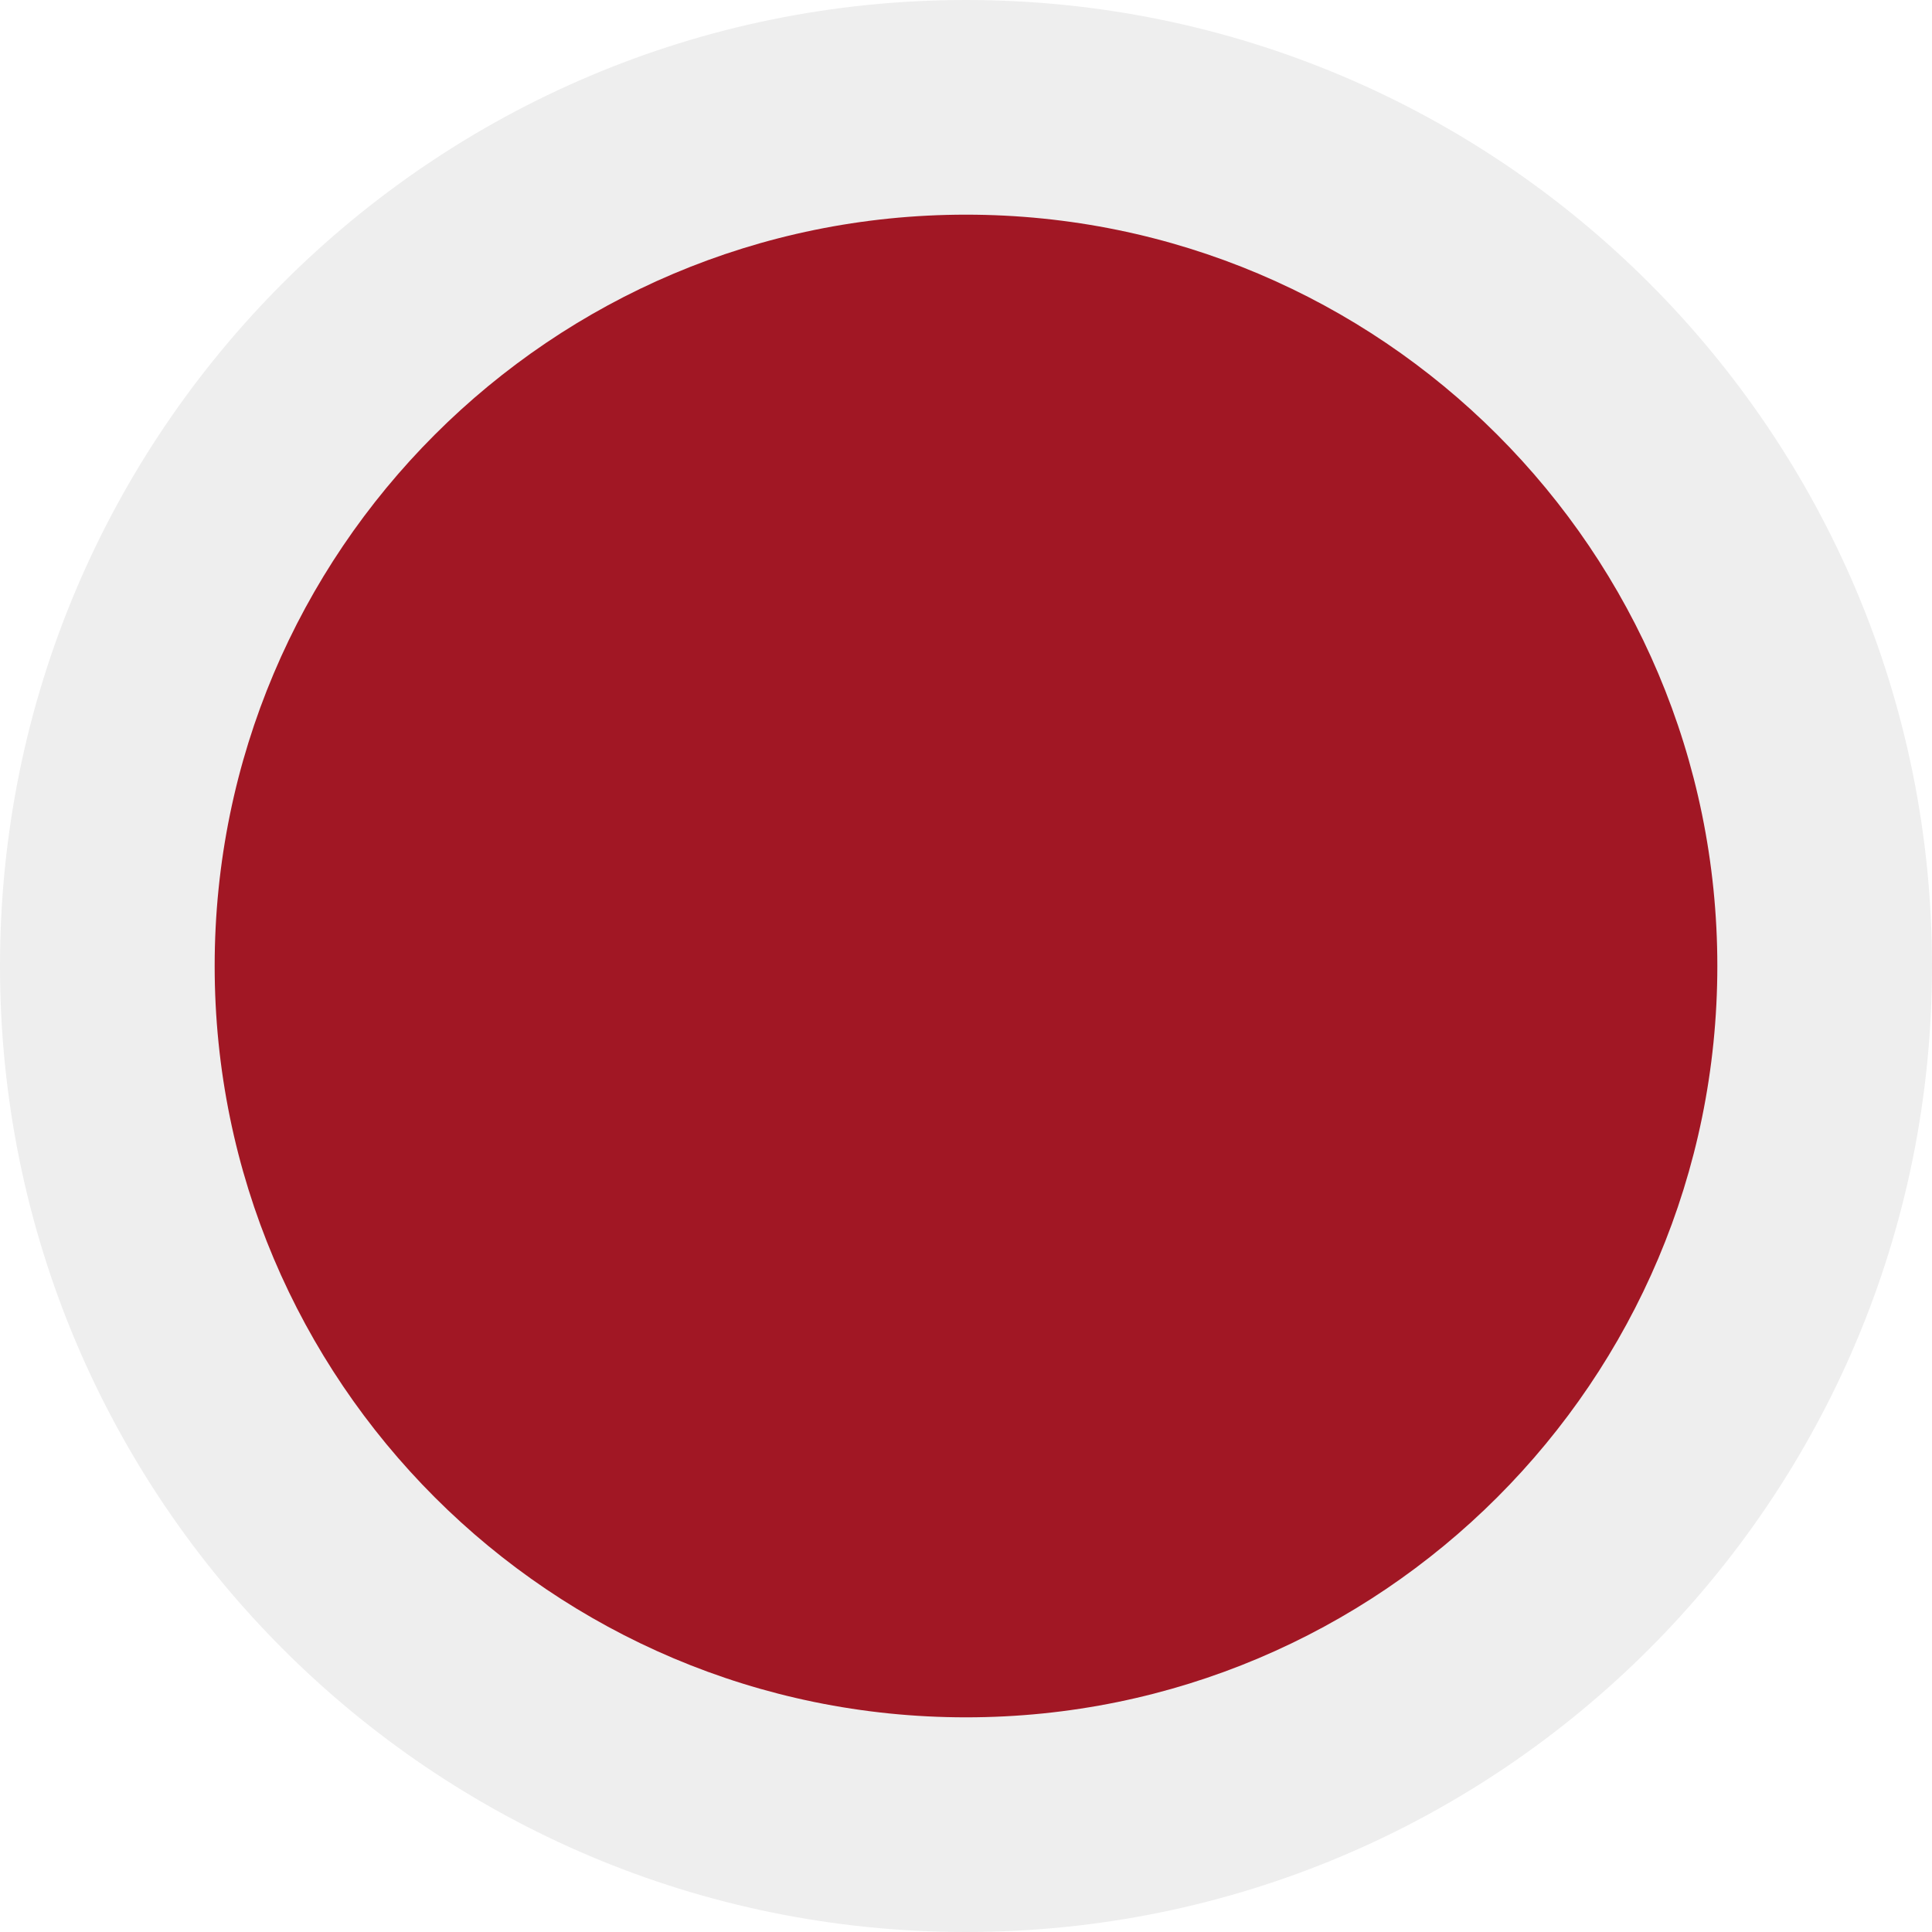
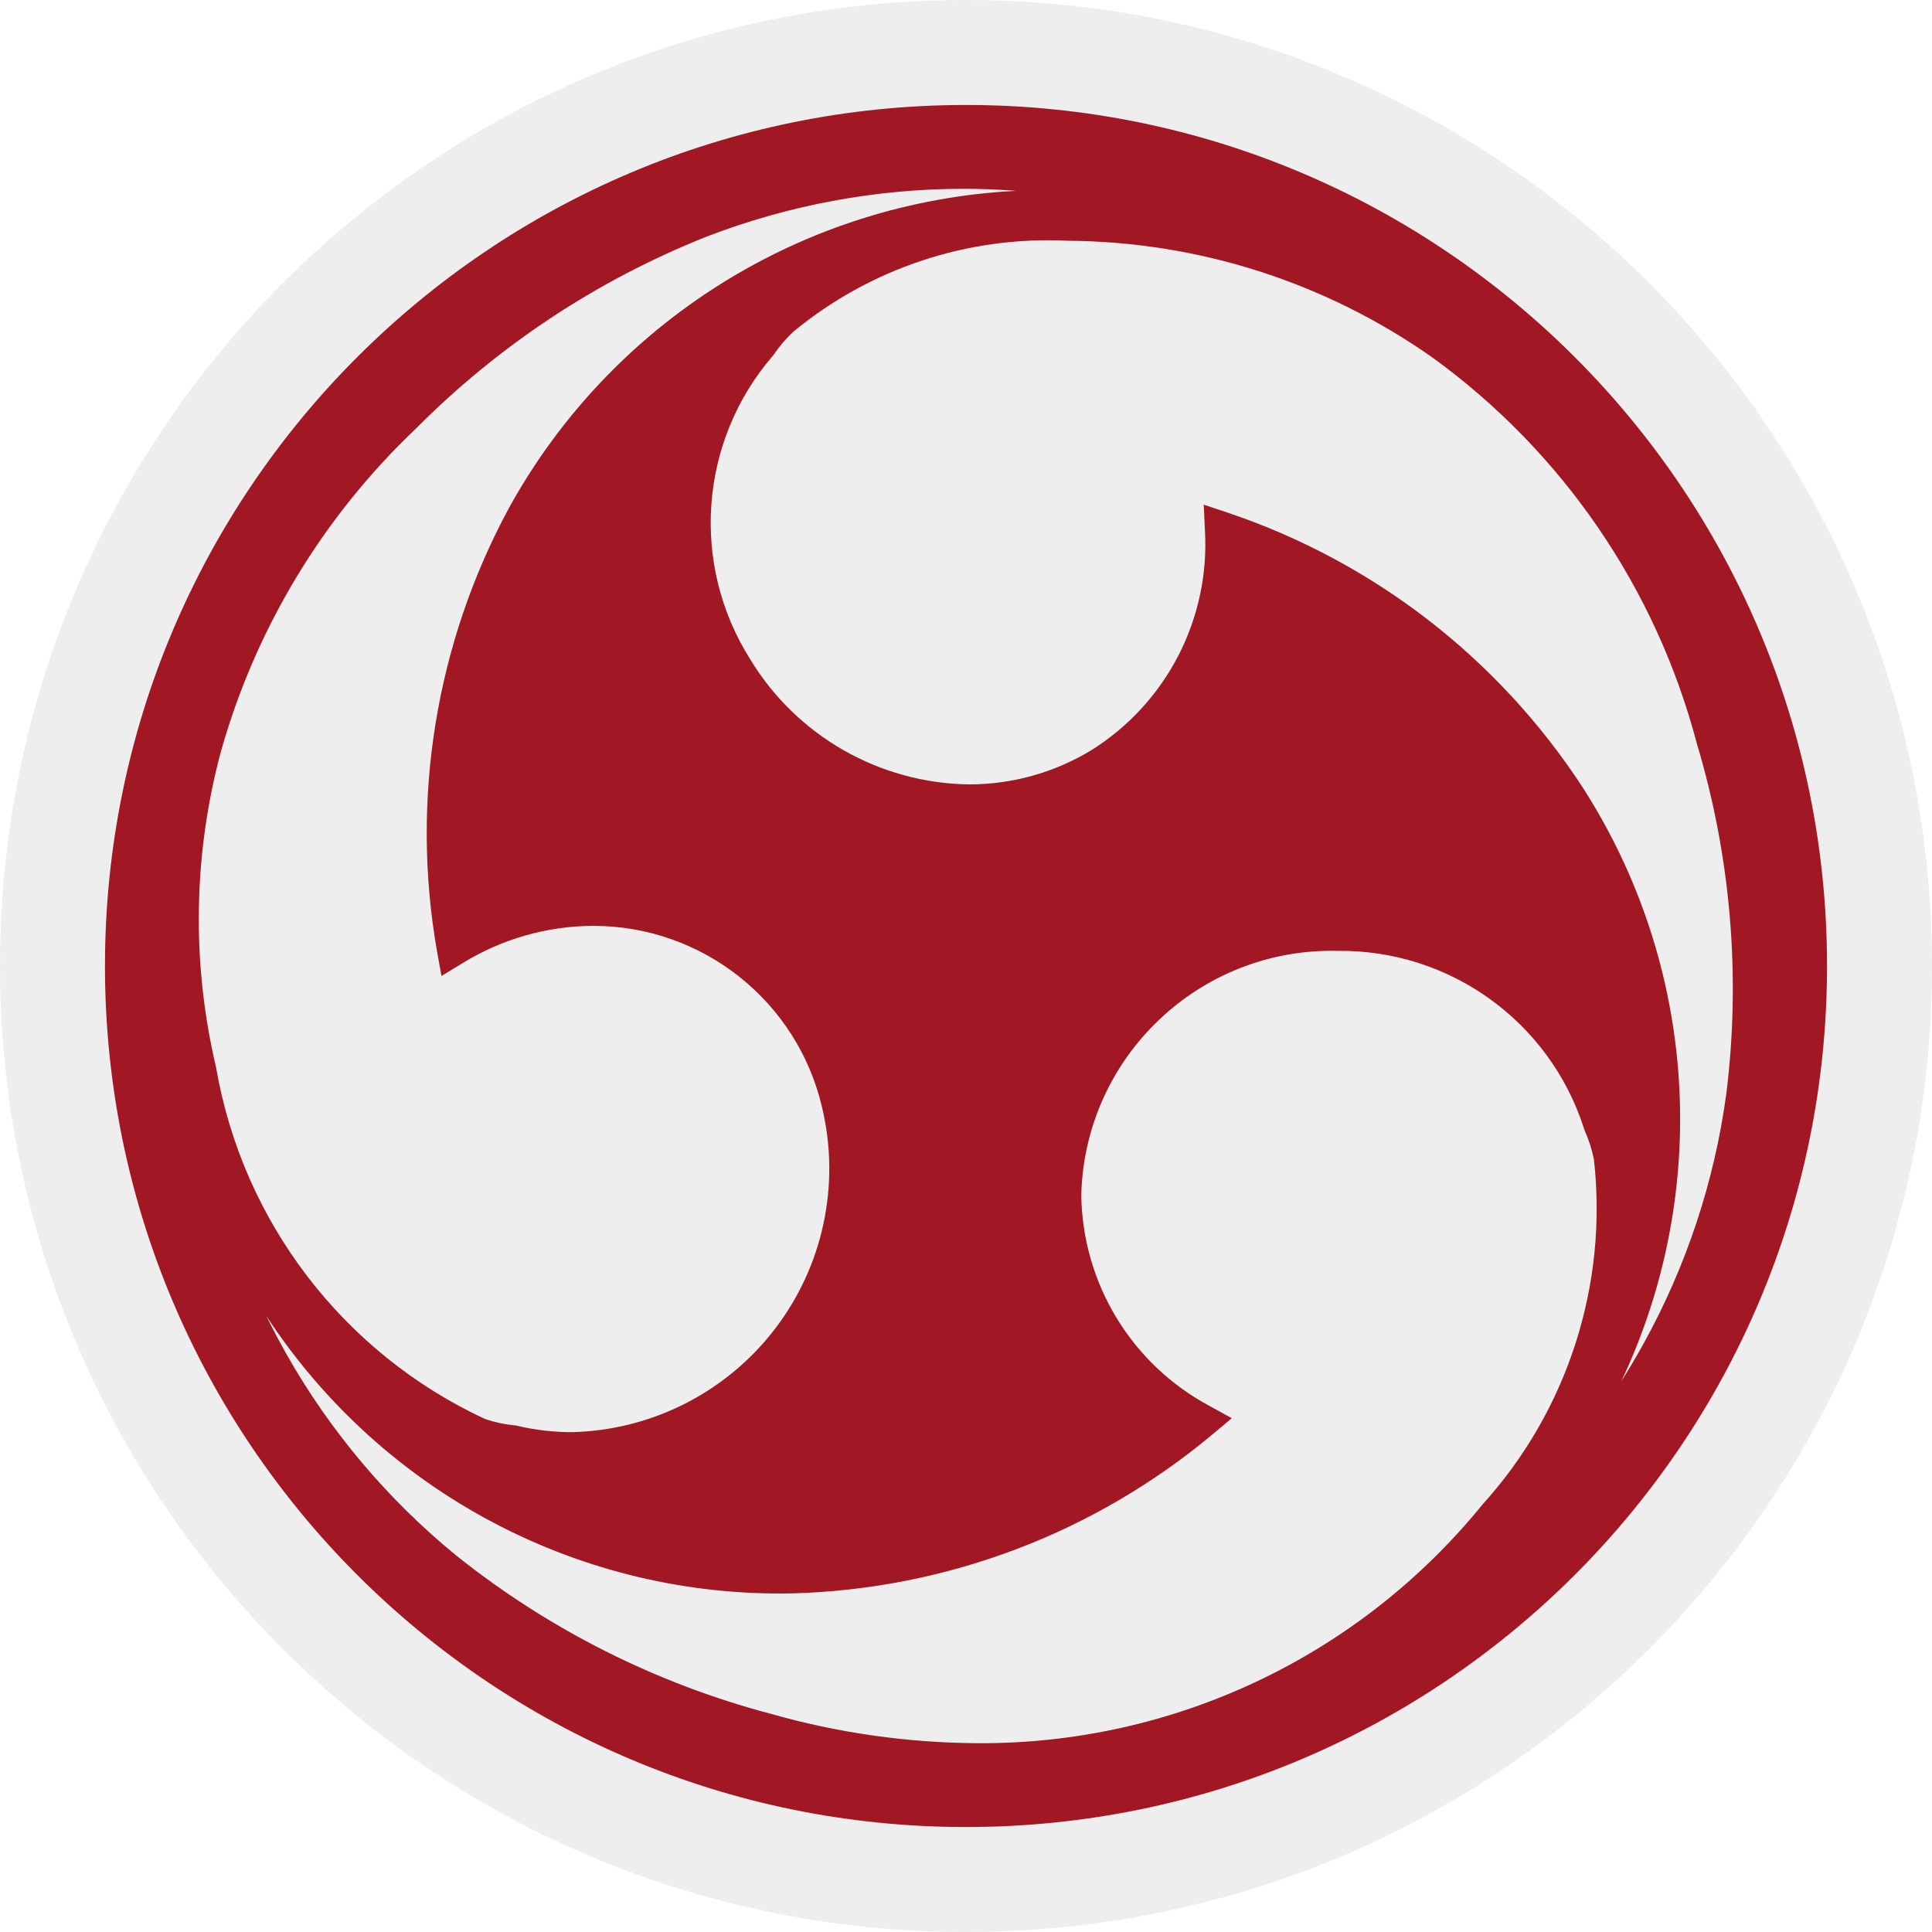
- <svg xmlns="http://www.w3.org/2000/svg" width="18" height="18" viewBox="0 0 18 18">
+ <svg xmlns="http://www.w3.org/2000/svg" id="Layer_1" data-name="Layer 1" width="18" height="18" viewBox="0 0 18 18">
  <defs>
    <style>
      .cls-1 {
        fill: #eee;
      }

      .cls-2 {
        fill: #a11724;
      }
    </style>
  </defs>
-   <circle class="cls-1" cx="9" cy="9" r="9" />
-   <circle class="cls-2" cx="9" cy="9" r="7" />
+   <g>
+     <circle class="cls-1" cx="9" cy="9" r="9" />
+     <circle class="cls-2" cx="9" cy="9" r="8.022" />
+     <g>
+       <path class="cls-1" d="M4.254,14.495A7.947,7.947,0,0,0,7.177,15.966a7.194,7.194,0,0,0,1.931.275,6.014,6.014,0,0,0,4.704-2.224,4.104,4.104,0,0,0,1.038-3.216,1.259,1.259,0,0,0-.086-.268L14.759,10.521l-.003-.012A2.381,2.381,0,0,0,12.46,8.859,2.334,2.334,0,0,0,10.074,11.131a2.263,2.263,0,0,0,1.195,1.968l.207.114-.181.152A6.372,6.372,0,0,1,7.388,14.845,5.715,5.715,0,0,1,2.481,12.26q.085.173.186.353A6.664,6.664,0,0,0,4.254,14.495Z" />
+       <path class="cls-1" d="M16.084,10.188a7.947,7.947,0,0,0-.275-3.261,6.479,6.479,0,0,0-2.463-3.596A5.969,5.969,0,0,0,9.947,2.243a3.726,3.726,0,0,0-2.553.845,1.261,1.261,0,0,0-.184.214l-.007.01-.008.009A2.381,2.381,0,0,0,6.988,6.14,2.422,2.422,0,0,0,9.028,7.308,2.188,2.188,0,0,0,10.173,6.986a2.263,2.263,0,0,0,1.053-2.048L11.215,4.702l.225.075a6.372,6.372,0,0,1,3.304,2.557,5.715,5.715,0,0,1,.362,5.534q.103-.163.203-.343A6.665,6.665,0,0,0,16.084,10.188Z" />
+       <path class="cls-1" d="M8.98,1.759A6.666,6.666,0,0,0,6.577,2.207,7.962,7.962,0,0,0,3.875,3.993,6.626,6.626,0,0,0,2.059,6.999a6.013,6.013,0,0,0-.046,2.945,4.444,4.444,0,0,0,2.507,3.277,1.26,1.26,0,0,0,.276.059l.012.001.012.003a2.205,2.205,0,0,0,.508.059A2.456,2.456,0,0,0,7.66,10.321a2.189,2.189,0,0,0-2.133-1.695,2.339,2.339,0,0,0-1.212.344l-.202.123-.042-.233a6.372,6.372,0,0,1,.669-4.124,5.727,5.727,0,0,1,4.728-2.958C9.312,1.766,9.149,1.759,8.98,1.759Z" />
+     </g>
+   </g>
</svg>
